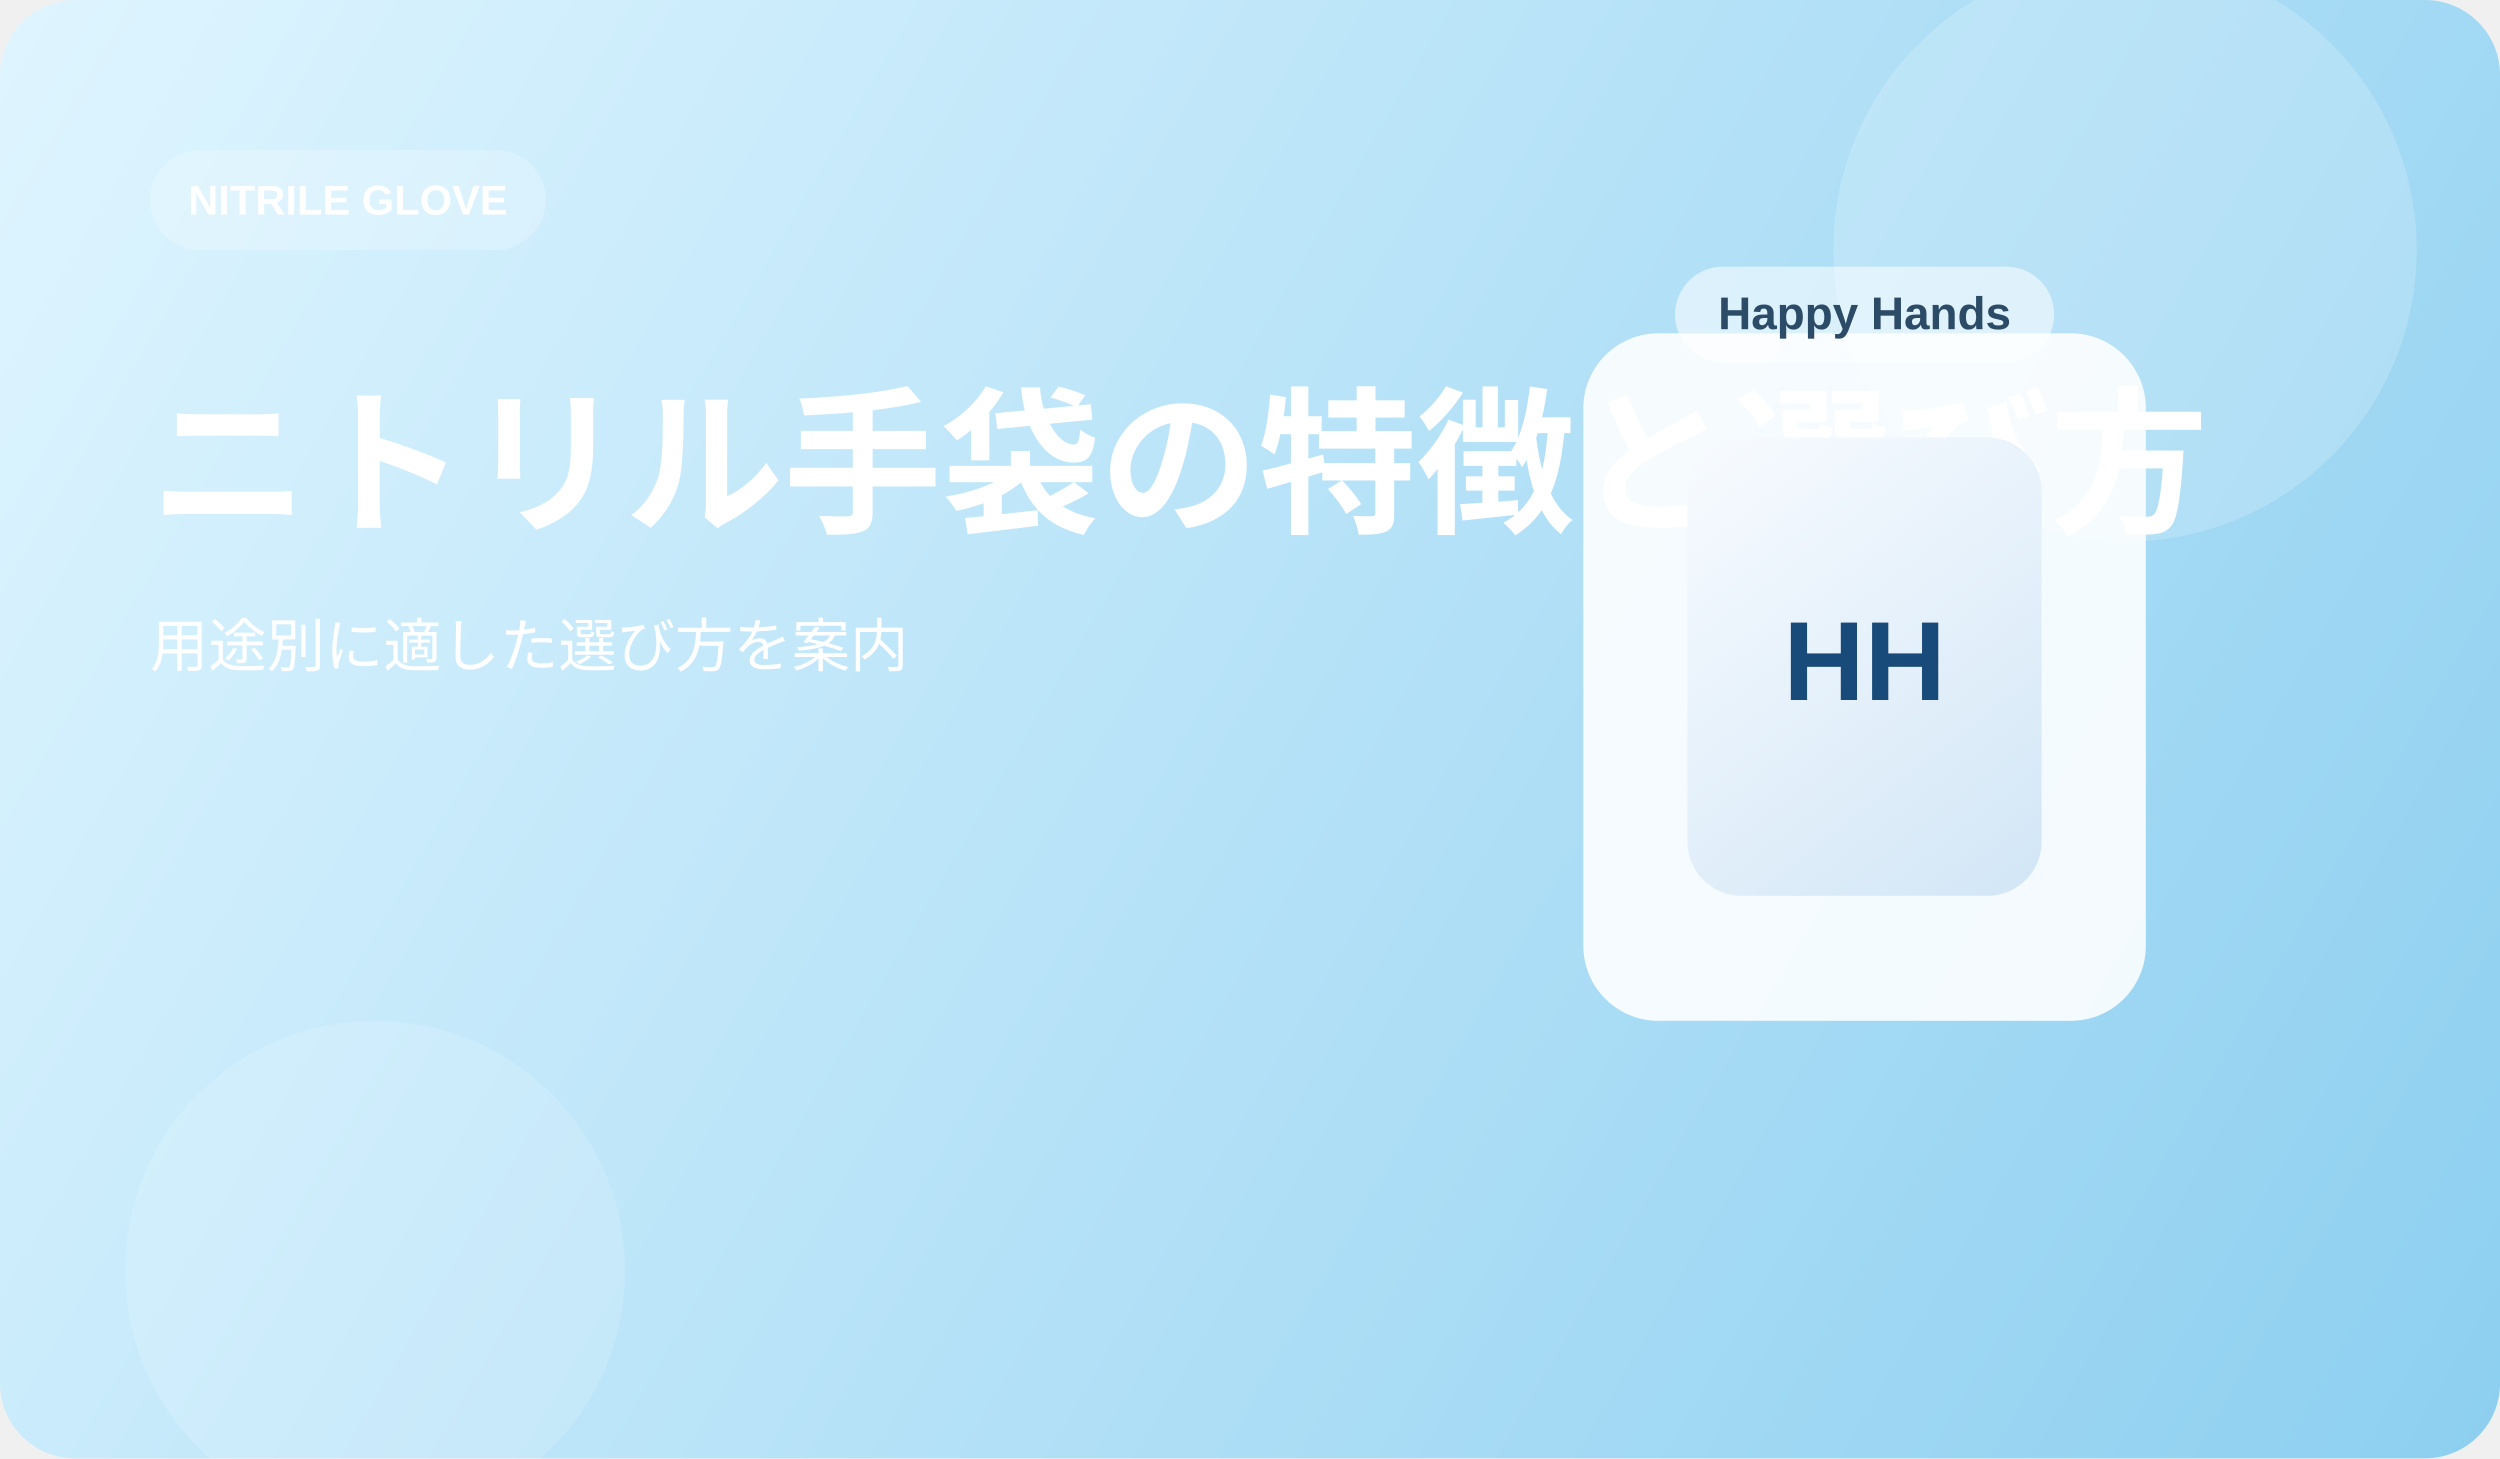
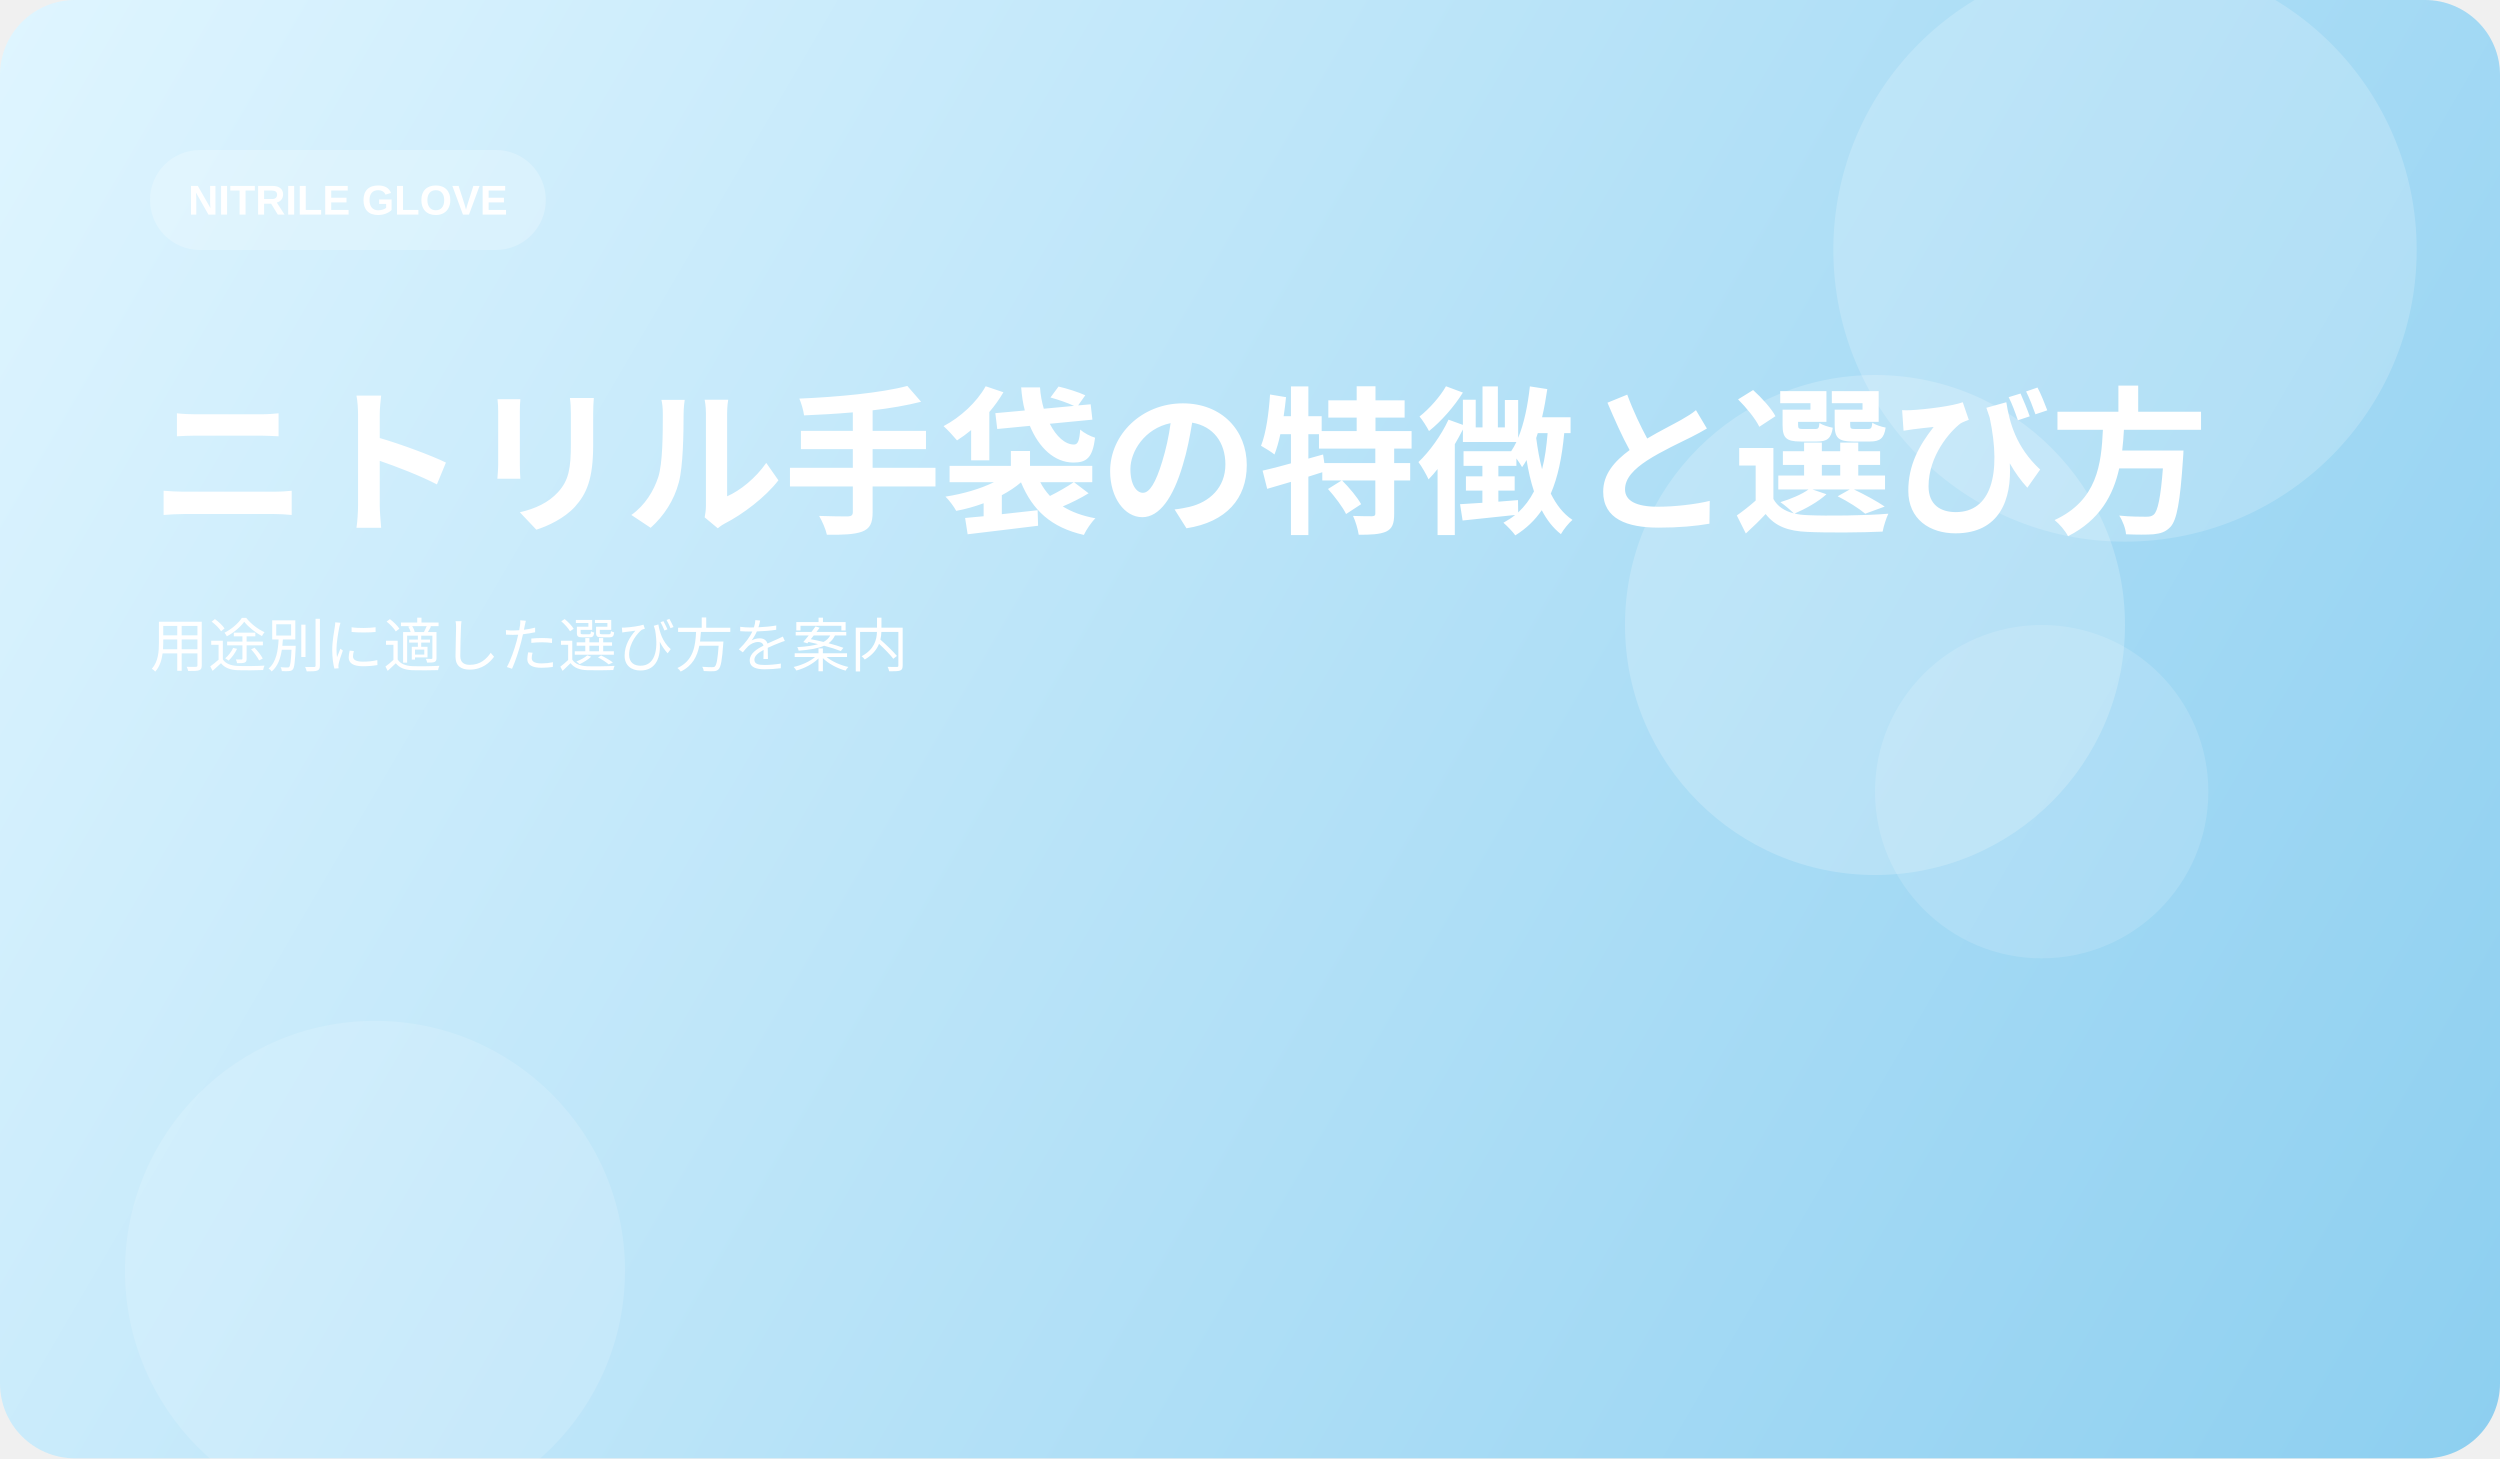
<svg xmlns="http://www.w3.org/2000/svg" width="1200" height="700" viewBox="0 0 1200 700" fill="none">
  <rect width="1200" height="700" rx="36" fill="url(#g)" />
  <circle cx="1020" cy="120" r="140" fill="rgba(255,255,255,0.18)" />
  <circle cx="180" cy="610" r="120" fill="rgba(255,255,255,0.14)" />
  <rect x="72" y="72" width="190" height="48" rx="24" fill="rgba(255,255,255,0.22)" />
  <text x="167" y="103" text-anchor="middle" fill="white" font-size="20" font-family="Arial" font-weight="700">NITRILE GLOVE</text>
  <text x="72" y="250" fill="white" font-size="76" font-family="Arial" font-weight="800">ニトリル手袋の特徴と選び方</text>
  <text x="72" y="320" fill="white" font-size="28" font-family="Arial">用途別に適した選び方を案内</text>
-   <rect x="760" y="160" width="270" height="330" rx="36" fill="rgba(255,255,255,0.88)" />
-   <rect x="804" y="128" width="182" height="46" rx="23" fill="rgba(255,255,255,0.55)" />
-   <text x="895" y="158" text-anchor="middle" fill="#2B4B67" font-size="22" font-family="Arial" font-weight="700">Happy Hands</text>
-   <rect x="810" y="210" width="170" height="220" rx="26" fill="url(#p)" />
-   <text x="895" y="336" text-anchor="middle" fill="#184A7A" font-size="54" font-family="Arial" font-weight="800">HH</text>
+   <circle cx="900" cy="300" r="120" fill="rgba(255,255,255,0.20)" />
+   <circle cx="980" cy="380" r="80" fill="rgba(255,255,255,0.14)" />
  <defs>
    <linearGradient id="g" x1="0" y1="0" x2="1200" y2="700" gradientUnits="userSpaceOnUse">
      <stop stop-color="#dff5ff" />
      <stop offset="1" stop-color="#8dcff0" />
    </linearGradient>
-     <linearGradient id="p" x1="810" y1="210" x2="980" y2="430" gradientUnits="userSpaceOnUse">
-       <stop stop-color="#F8FBFF" />
-       <stop offset="1" stop-color="#D2E6F6" />
-     </linearGradient>
  </defs>
</svg>
